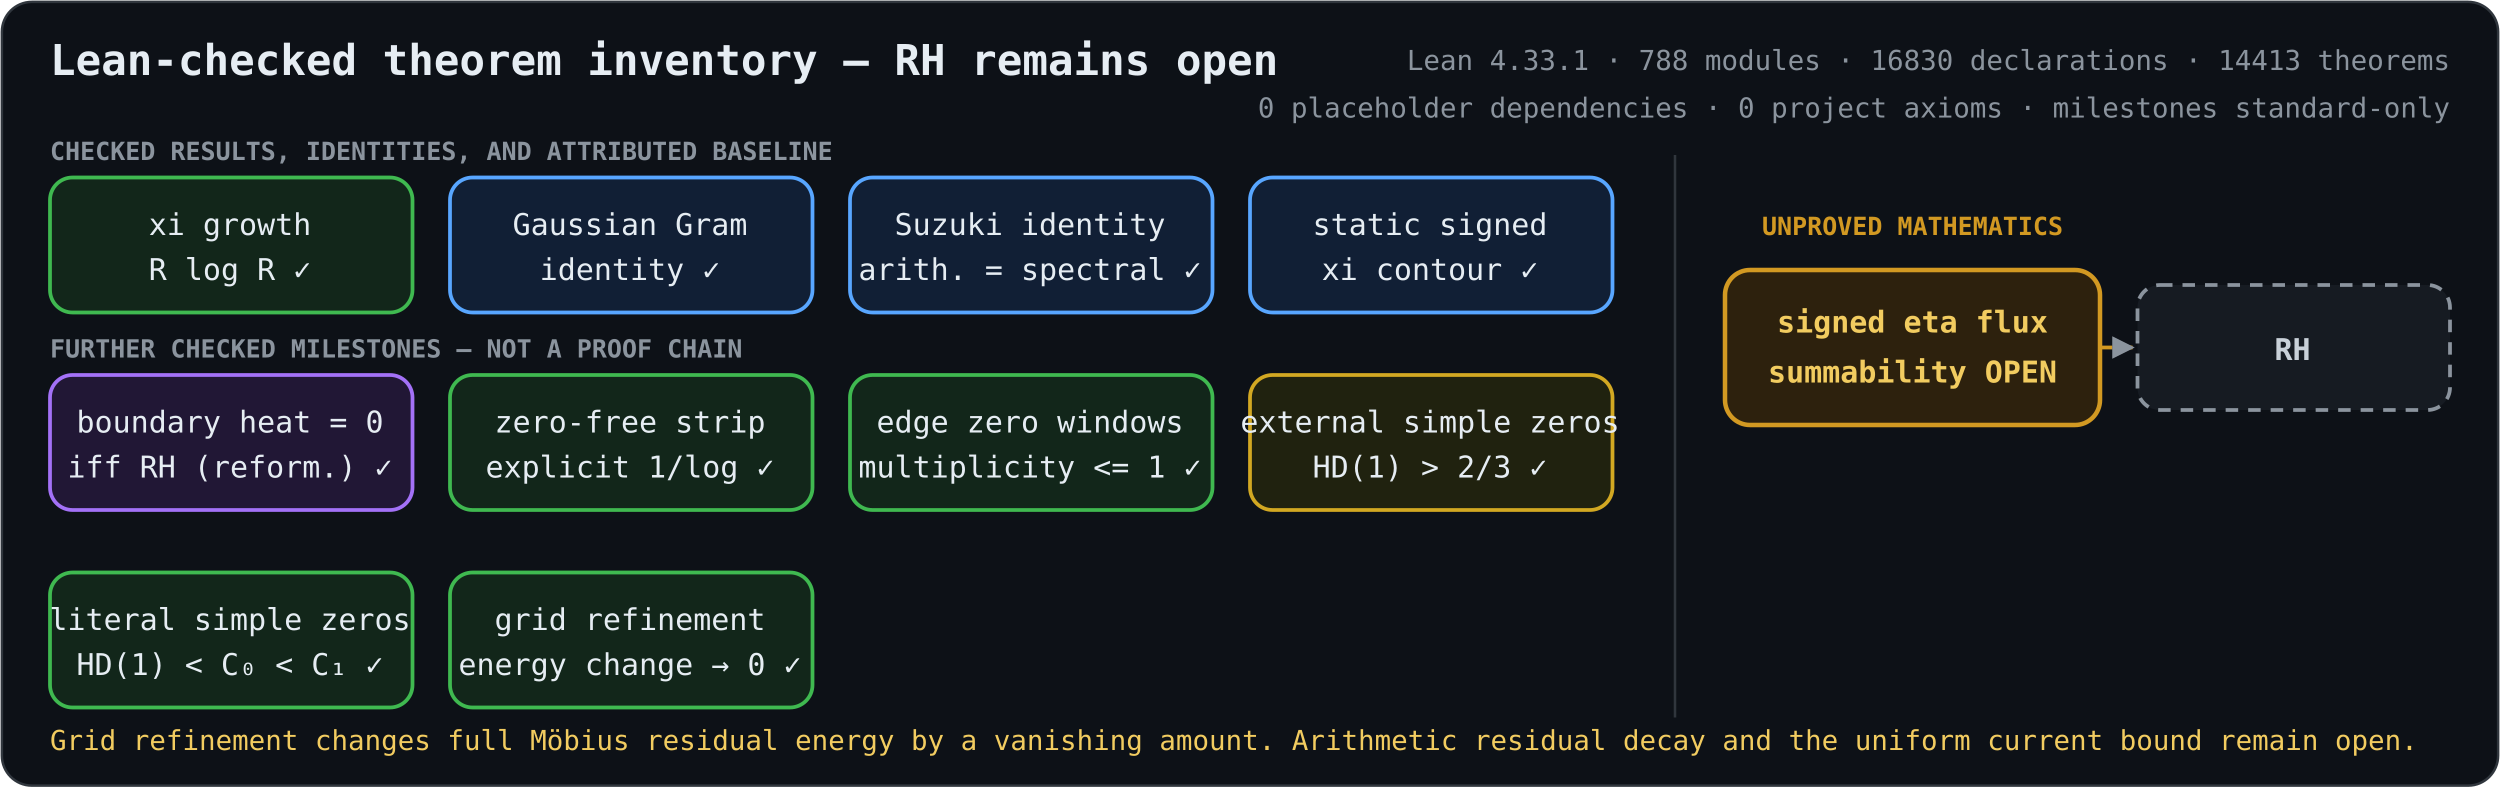
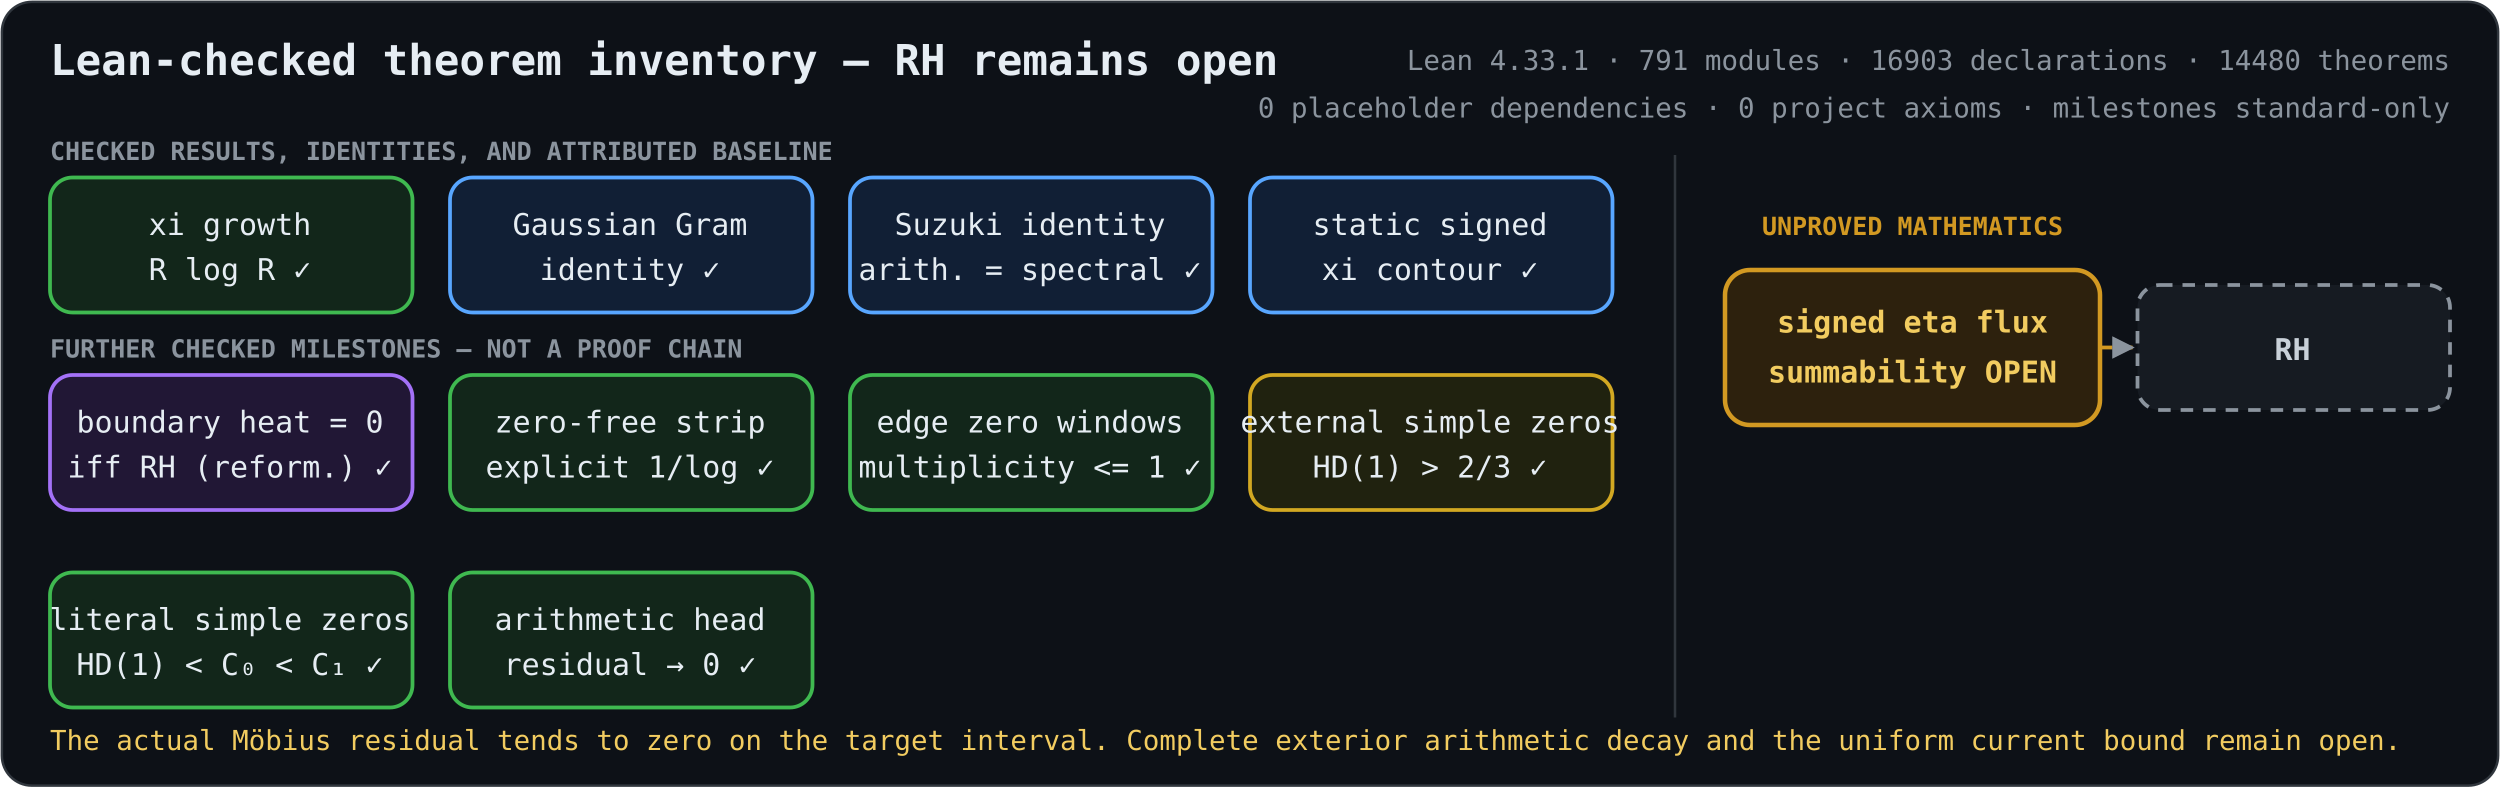
<svg xmlns="http://www.w3.org/2000/svg" role="img" aria-labelledby="title description" viewBox="0 0 1000 315">
  <defs>
    <marker id="arrow" viewBox="0 0 10 10" refX="9" refY="5" markerWidth="6" markerHeight="6" orient="auto-start-reverse">
      <path d="M 0 0 L 10 5 L 0 10 z" fill="#8b949e" />
    </marker>
    <style>
      .bg { fill: #0d1117; stroke: #30363d; }
      text { fill: #e6edf3; font-family: ui-monospace, SFMono-Regular, Menlo, Consolas, monospace; font-size: 12px; text-anchor: middle; }
      .heading { font-size: 17px; font-weight: 700; text-anchor: start; }
      .metrics { fill: #8b949e; font-size: 11px; text-anchor: end; }
      .proved rect { fill: #12261a; stroke: #3fb950; stroke-width: 1.5; }
      .proved.equivalence rect { fill: #211735; stroke: #a371f7; }
      .proved.bridge rect { fill: #111f35; stroke: #58a6ff; }
      .proved.external rect { fill: #20220f; stroke: #d2a822; }
      .open rect { fill: #2d210d; stroke: #d29922; stroke-width: 1.8; }
      .goal rect { fill: #161b22; stroke: #8b949e; stroke-width: 1.5; stroke-dasharray: 5 4; }
      .open text { fill: #f2cc60; font-weight: 700; }
      .goal text { fill: #c9d1d9; font-weight: 700; }
      .open-edge { fill: none; stroke: #d29922; stroke-width: 1.5; stroke-dasharray: 5 4; marker-end: url(#arrow); }
      .section { fill: #8b949e; font-size: 10px; font-weight: 700; text-anchor: start; }
      .gap-label { fill: #d29922; font-size: 10px; font-weight: 700; }
      .frontier { fill: #f2cc60; font-size: 11px; text-anchor: start; }
    </style>
  </defs>
  <rect class="bg" x="0.75" y="0.75" width="998.5" height="313.5" rx="12" />
  <text class="heading" x="20" y="30">Lean-checked theorem inventory — RH remains open</text>
-   <text class="metrics" x="980" y="28">Lean 4.33.1 · 788 modules · 16830 declarations · 14413 theorems</text>
+   <text class="metrics" x="980" y="28">Lean 4.33.1 · 791 modules · 16903 declarations · 14480 theorems</text>
  <text class="metrics" x="980" y="47">0 placeholder dependencies · 0 project axioms · milestones standard-only</text>
  <text class="section" x="20" y="64">CHECKED RESULTS, IDENTITIES, AND ATTRIBUTED BASELINE</text>
  <text class="section" x="20" y="143">FURTHER CHECKED MILESTONES — NOT A PROOF CHAIN</text>
  <line x1="670" y1="62" x2="670" y2="287" stroke="#30363d" />
  <text class="gap-label" x="765" y="94">UNPROVED MATHEMATICS</text>
  <path class="open-edge" d="M840 139 H853" />
  <g class="proved unconditional">
    <rect x="20" y="71" width="145" height="54" rx="9" />
    <text x="92" y="94">xi growth</text>
    <text x="92" y="112">R log R  ✓</text>
  </g>
  <g class="proved bridge">
    <rect x="180" y="71" width="145" height="54" rx="9" />
    <text x="252" y="94">Gaussian Gram</text>
    <text x="252" y="112">identity  ✓</text>
  </g>
  <g class="proved bridge">
    <rect x="340" y="71" width="145" height="54" rx="9" />
    <text x="412" y="94">Suzuki identity</text>
    <text x="412" y="112">arith. = spectral  ✓</text>
  </g>
  <g class="proved bridge">
    <rect x="500" y="71" width="145" height="54" rx="9" />
    <text x="572" y="94">static signed</text>
    <text x="572" y="112">xi contour  ✓</text>
  </g>
  <g class="proved equivalence">
    <rect x="20" y="150" width="145" height="54" rx="9" />
    <text x="92" y="173">boundary heat = 0</text>
    <text x="92" y="191">iff RH (reform.)  ✓</text>
  </g>
  <g class="proved unconditional">
    <rect x="180" y="150" width="145" height="54" rx="9" />
    <text x="252" y="173">zero-free strip</text>
    <text x="252" y="191">explicit 1/log  ✓</text>
  </g>
  <g class="proved unconditional">
    <rect x="340" y="150" width="145" height="54" rx="9" />
    <text x="412" y="173">edge zero windows</text>
    <text x="412" y="191">multiplicity &lt;= 1  ✓</text>
  </g>
  <g class="proved external">
    <rect x="500" y="150" width="145" height="54" rx="9" />
    <text x="572" y="173">external simple zeros</text>
    <text x="572" y="191">HD(1) &gt; 2/3  ✓</text>
  </g>
  <g class="proved unconditional">
    <rect x="20" y="229" width="145" height="54" rx="9" />
    <text x="92" y="252">literal simple zeros</text>
    <text x="92" y="270">HD(1) &lt; C₀ &lt; C₁  ✓</text>
  </g>
  <g class="proved unconditional">
    <rect x="180" y="229" width="145" height="54" rx="9" />
-     <text x="252" y="252">grid refinement</text>
-     <text x="252" y="270">energy change → 0  ✓</text>
+     <text x="252" y="252">arithmetic head</text>
+     <text x="252" y="270">residual → 0  ✓</text>
  </g>
  <g class="open">
    <rect x="690" y="108" width="150" height="62" rx="10" />
    <text x="765" y="133">signed eta flux</text>
    <text x="765" y="153">summability OPEN</text>
  </g>
  <g class="goal">
    <rect x="855" y="114" width="125" height="50" rx="9" />
    <text x="917" y="144">RH</text>
  </g>
-   <text class="frontier" x="20" y="300">Grid refinement changes full Möbius residual energy by a vanishing amount. Arithmetic residual decay and the uniform current bound remain open.</text>
+   <text class="frontier" x="20" y="300">The actual Möbius residual tends to zero on the target interval. Complete exterior arithmetic decay and the uniform current bound remain open.</text>
</svg>
